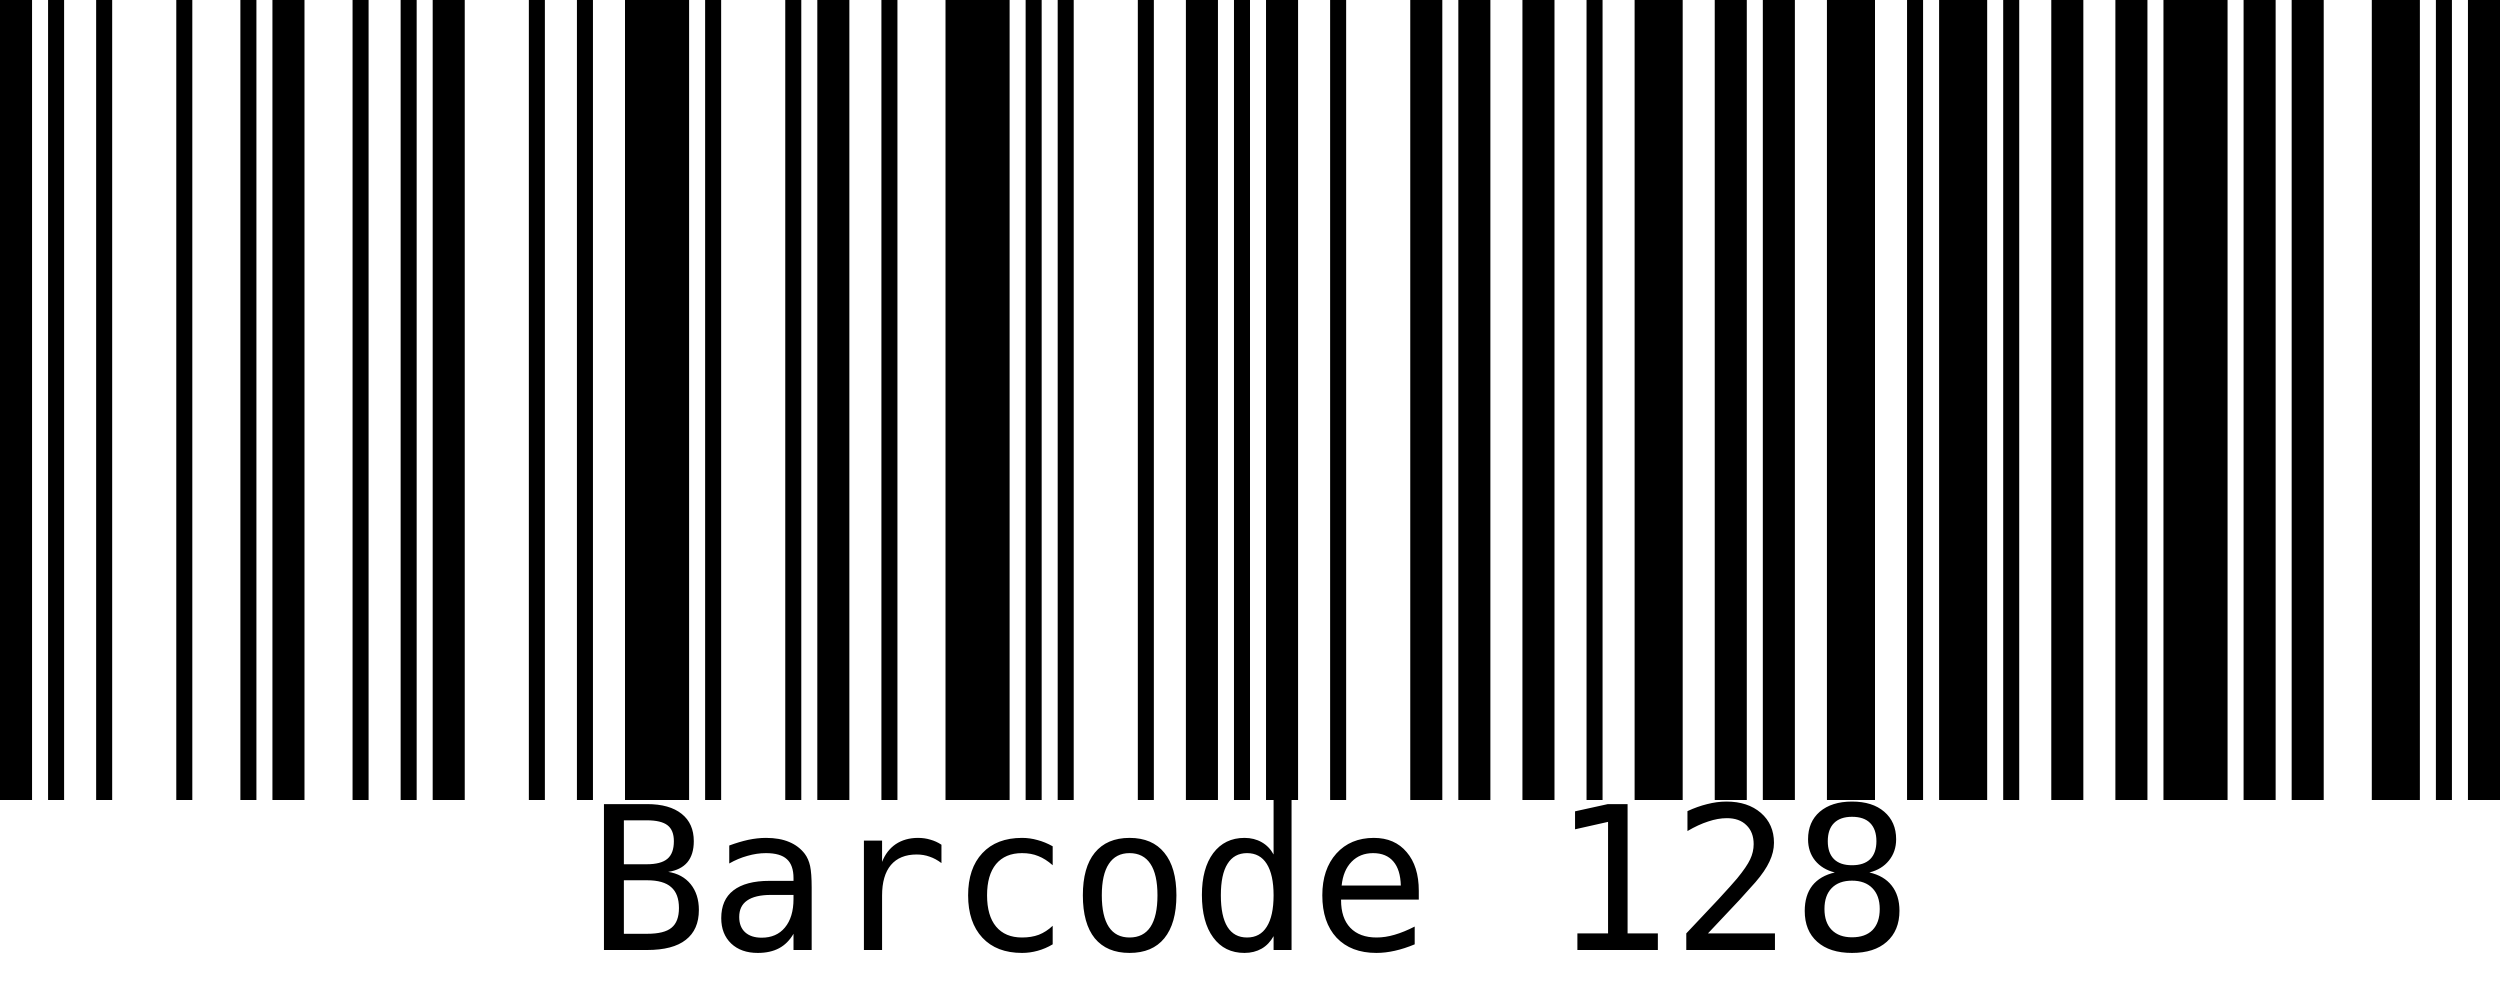
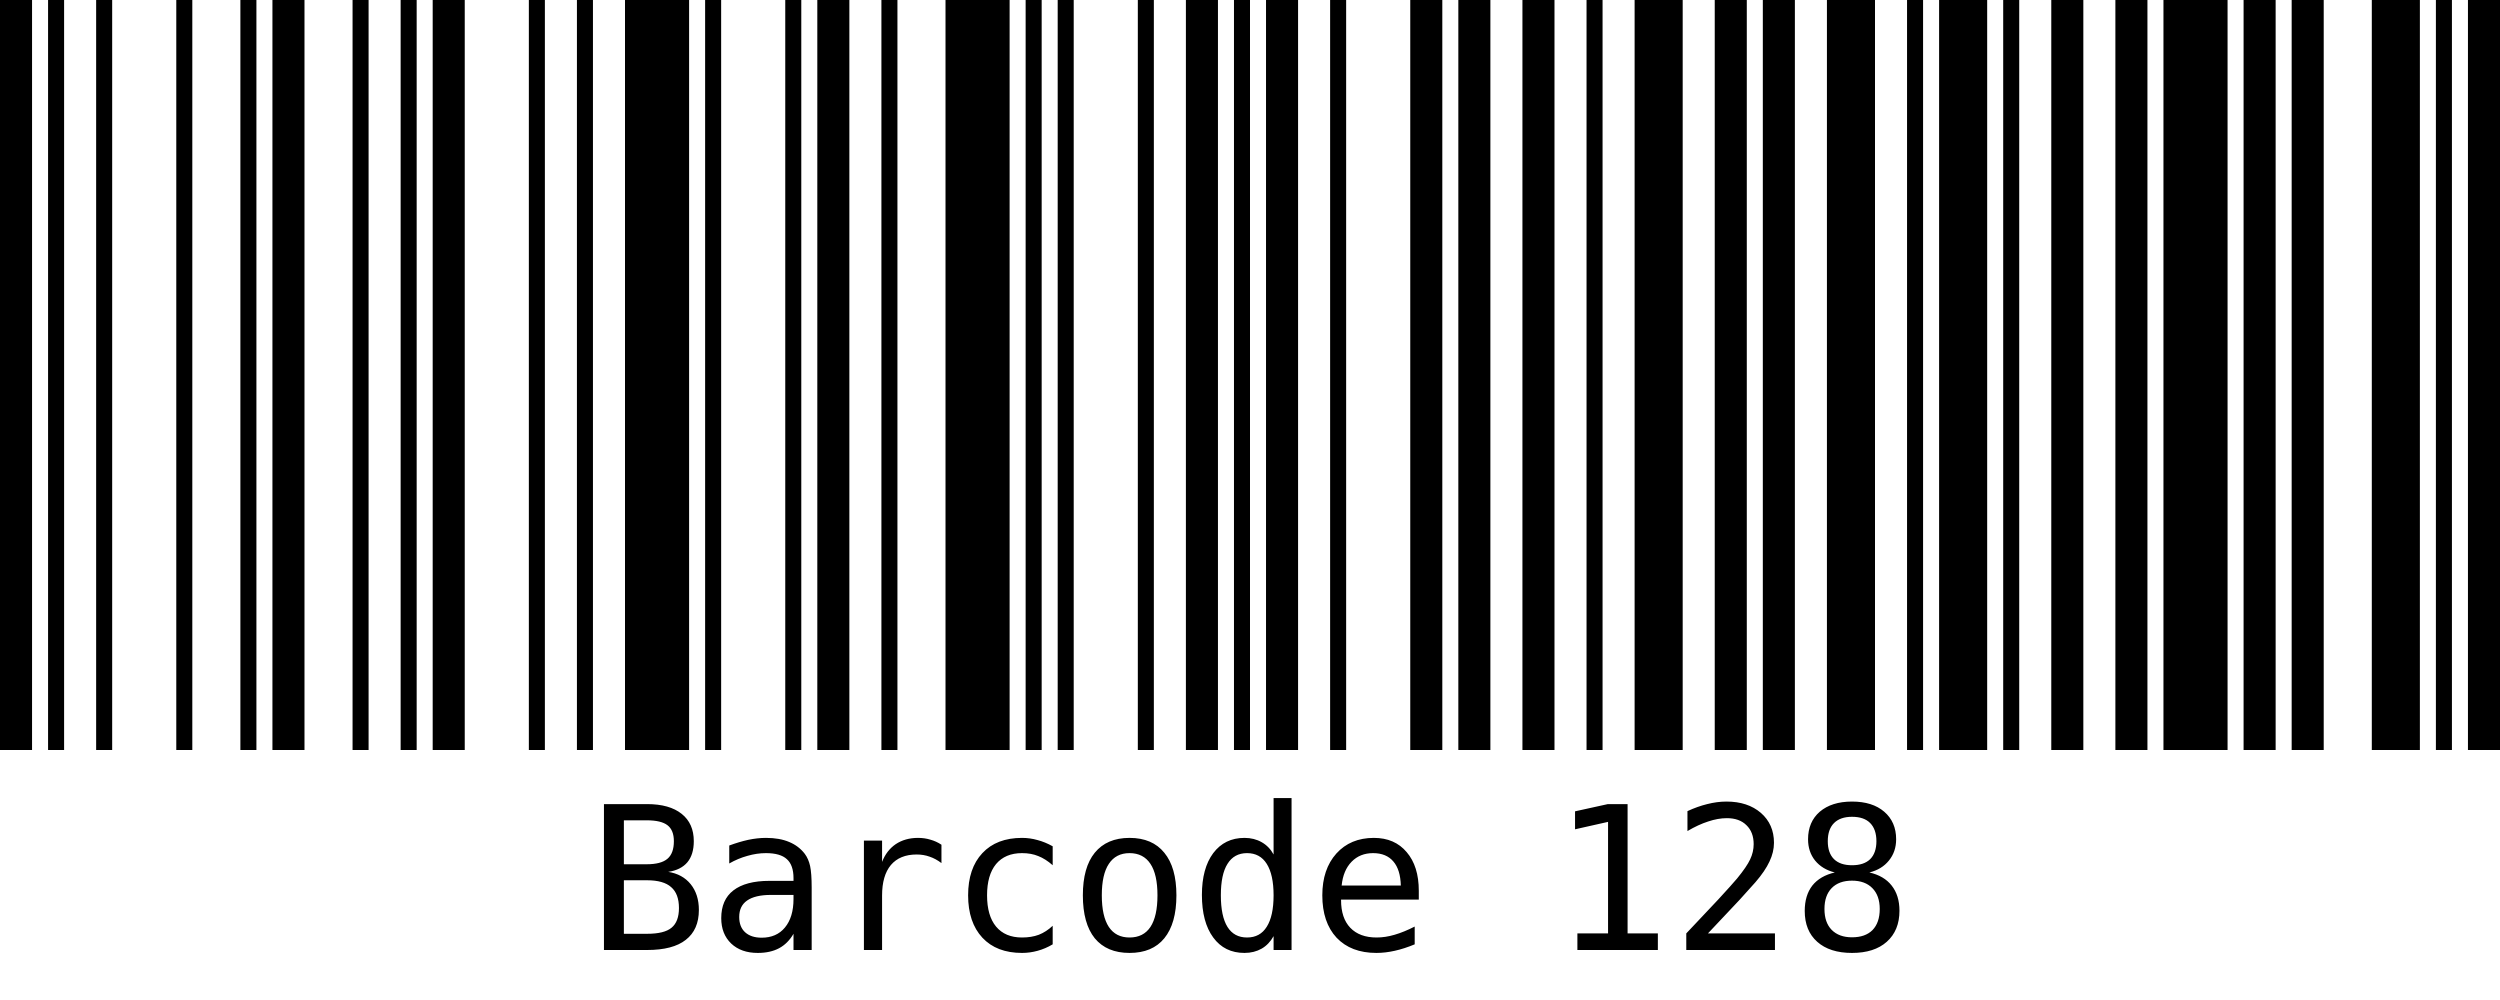
<svg xmlns="http://www.w3.org/2000/svg" viewBox="0 0 200 80">
-   <path d="M 0 0 h 2.564 v 64 h -2.564 z M 3.846 0 h 1.282 v 64 h -1.282 z M 7.692 0 h 1.282 v 64 h -1.282 z M 14.103 0 h 1.282 v 64 h -1.282 z M 19.231 0 h 1.282 v 64 h -1.282 z M 21.795 0 h 2.564 v 64 h -2.564 z M 28.205 0 h 1.282 v 64 h -1.282 z M 32.051 0 h 1.282 v 64 h -1.282 z M 34.615 0 h 2.564 v 64 h -2.564 z M 42.308 0 h 1.282 v 64 h -1.282 z M 46.154 0 h 1.282 v 64 h -1.282 z M 50 0 h 5.128 v 64 h -5.128 z M 56.41 0 h 1.282 v 64 h -1.282 z M 62.821 0 h 1.282 v 64 h -1.282 z M 65.385 0 h 2.564 v 64 h -2.564 z M 70.513 0 h 1.282 v 64 h -1.282 z M 75.641 0 h 5.128 v 64 h -5.128 z M 82.051 0 h 1.282 v 64 h -1.282 z M 84.615 0 h 1.282 v 64 h -1.282 z M 91.026 0 h 1.282 v 64 h -1.282 z M 94.872 0 h 2.564 v 64 h -2.564 z M 98.718 0 h 1.282 v 64 h -1.282 z M 101.282 0 h 2.564 v 64 h -2.564 z M 106.41 0 h 1.282 v 64 h -1.282 z M 112.821 0 h 2.564 v 64 h -2.564 z M 116.667 0 h 2.564 v 64 h -2.564 z M 121.795 0 h 2.564 v 64 h -2.564 z M 126.923 0 h 1.282 v 64 h -1.282 z M 130.769 0 h 3.846 v 64 h -3.846 z M 137.179 0 h 2.564 v 64 h -2.564 z M 141.026 0 h 2.564 v 64 h -2.564 z M 146.154 0 h 3.846 v 64 h -3.846 z M 152.564 0 h 1.282 v 64 h -1.282 z M 155.128 0 h 3.846 v 64 h -3.846 z M 160.256 0 h 1.282 v 64 h -1.282 z M 164.103 0 h 2.564 v 64 h -2.564 z M 169.231 0 h 2.564 v 64 h -2.564 z M 173.077 0 h 5.128 v 64 h -5.128 z M 179.487 0 h 2.564 v 64 h -2.564 z M 183.333 0 h 2.564 v 64 h -2.564 z M 189.744 0 h 3.846 v 64 h -3.846 z M 194.872 0 h 1.282 v 64 h -1.282 z M 197.436 0 h 2.564 v 64 h -2.564 z " style="fill: #000000" />
+   <path d="M 0 0 h 2.564 v 60 h -2.564 z M 3.846 0 h 1.282 v 60 h -1.282 z M 7.692 0 h 1.282 v 60 h -1.282 z M 14.103 0 h 1.282 v 60 h -1.282 z M 19.231 0 h 1.282 v 60 h -1.282 z M 21.795 0 h 2.564 v 60 h -2.564 z M 28.205 0 h 1.282 v 60 h -1.282 z M 32.051 0 h 1.282 v 60 h -1.282 z M 34.615 0 h 2.564 v 60 h -2.564 z M 42.308 0 h 1.282 v 60 h -1.282 z M 46.154 0 h 1.282 v 60 h -1.282 z M 50 0 h 5.128 v 60 h -5.128 z M 56.41 0 h 1.282 v 60 h -1.282 z M 62.821 0 h 1.282 v 60 h -1.282 z M 65.385 0 h 2.564 v 60 h -2.564 z M 70.513 0 h 1.282 v 60 h -1.282 z M 75.641 0 h 5.128 v 60 h -5.128 z M 82.051 0 h 1.282 v 60 h -1.282 z M 84.615 0 h 1.282 v 60 h -1.282 z M 91.026 0 h 1.282 v 60 h -1.282 z M 94.872 0 h 2.564 v 60 h -2.564 z M 98.718 0 h 1.282 v 60 h -1.282 z M 101.282 0 h 2.564 v 60 h -2.564 z M 106.41 0 h 1.282 v 60 h -1.282 z M 112.821 0 h 2.564 v 60 h -2.564 z M 116.667 0 h 2.564 v 60 h -2.564 z M 121.795 0 h 2.564 v 60 h -2.564 z M 126.923 0 h 1.282 v 60 h -1.282 z M 130.769 0 h 3.846 v 60 h -3.846 z M 137.179 0 h 2.564 v 60 h -2.564 z M 141.026 0 h 2.564 v 60 h -2.564 z M 146.154 0 h 3.846 v 60 h -3.846 z M 152.564 0 h 1.282 v 60 h -1.282 z M 155.128 0 h 3.846 v 60 h -3.846 z M 160.256 0 h 1.282 v 60 h -1.282 z M 164.103 0 h 2.564 v 60 h -2.564 z M 169.231 0 h 2.564 v 60 h -2.564 z M 173.077 0 h 5.128 v 60 h -5.128 z M 179.487 0 h 2.564 v 60 h -2.564 z M 183.333 0 h 2.564 v 60 h -2.564 z M 189.744 0 h 3.846 v 60 h -3.846 z M 194.872 0 h 1.282 v 60 h -1.282 z M 197.436 0 h 2.564 v 60 h -2.564 z " style="fill: #000000" />
  <text style="fill: #000000; font-family: &quot;monospace&quot;; font-size: 16px" x="0" y="0">
    <tspan style="text-anchor: middle" x="100" y="76">Barcode 128</tspan>
  </text>
</svg>
